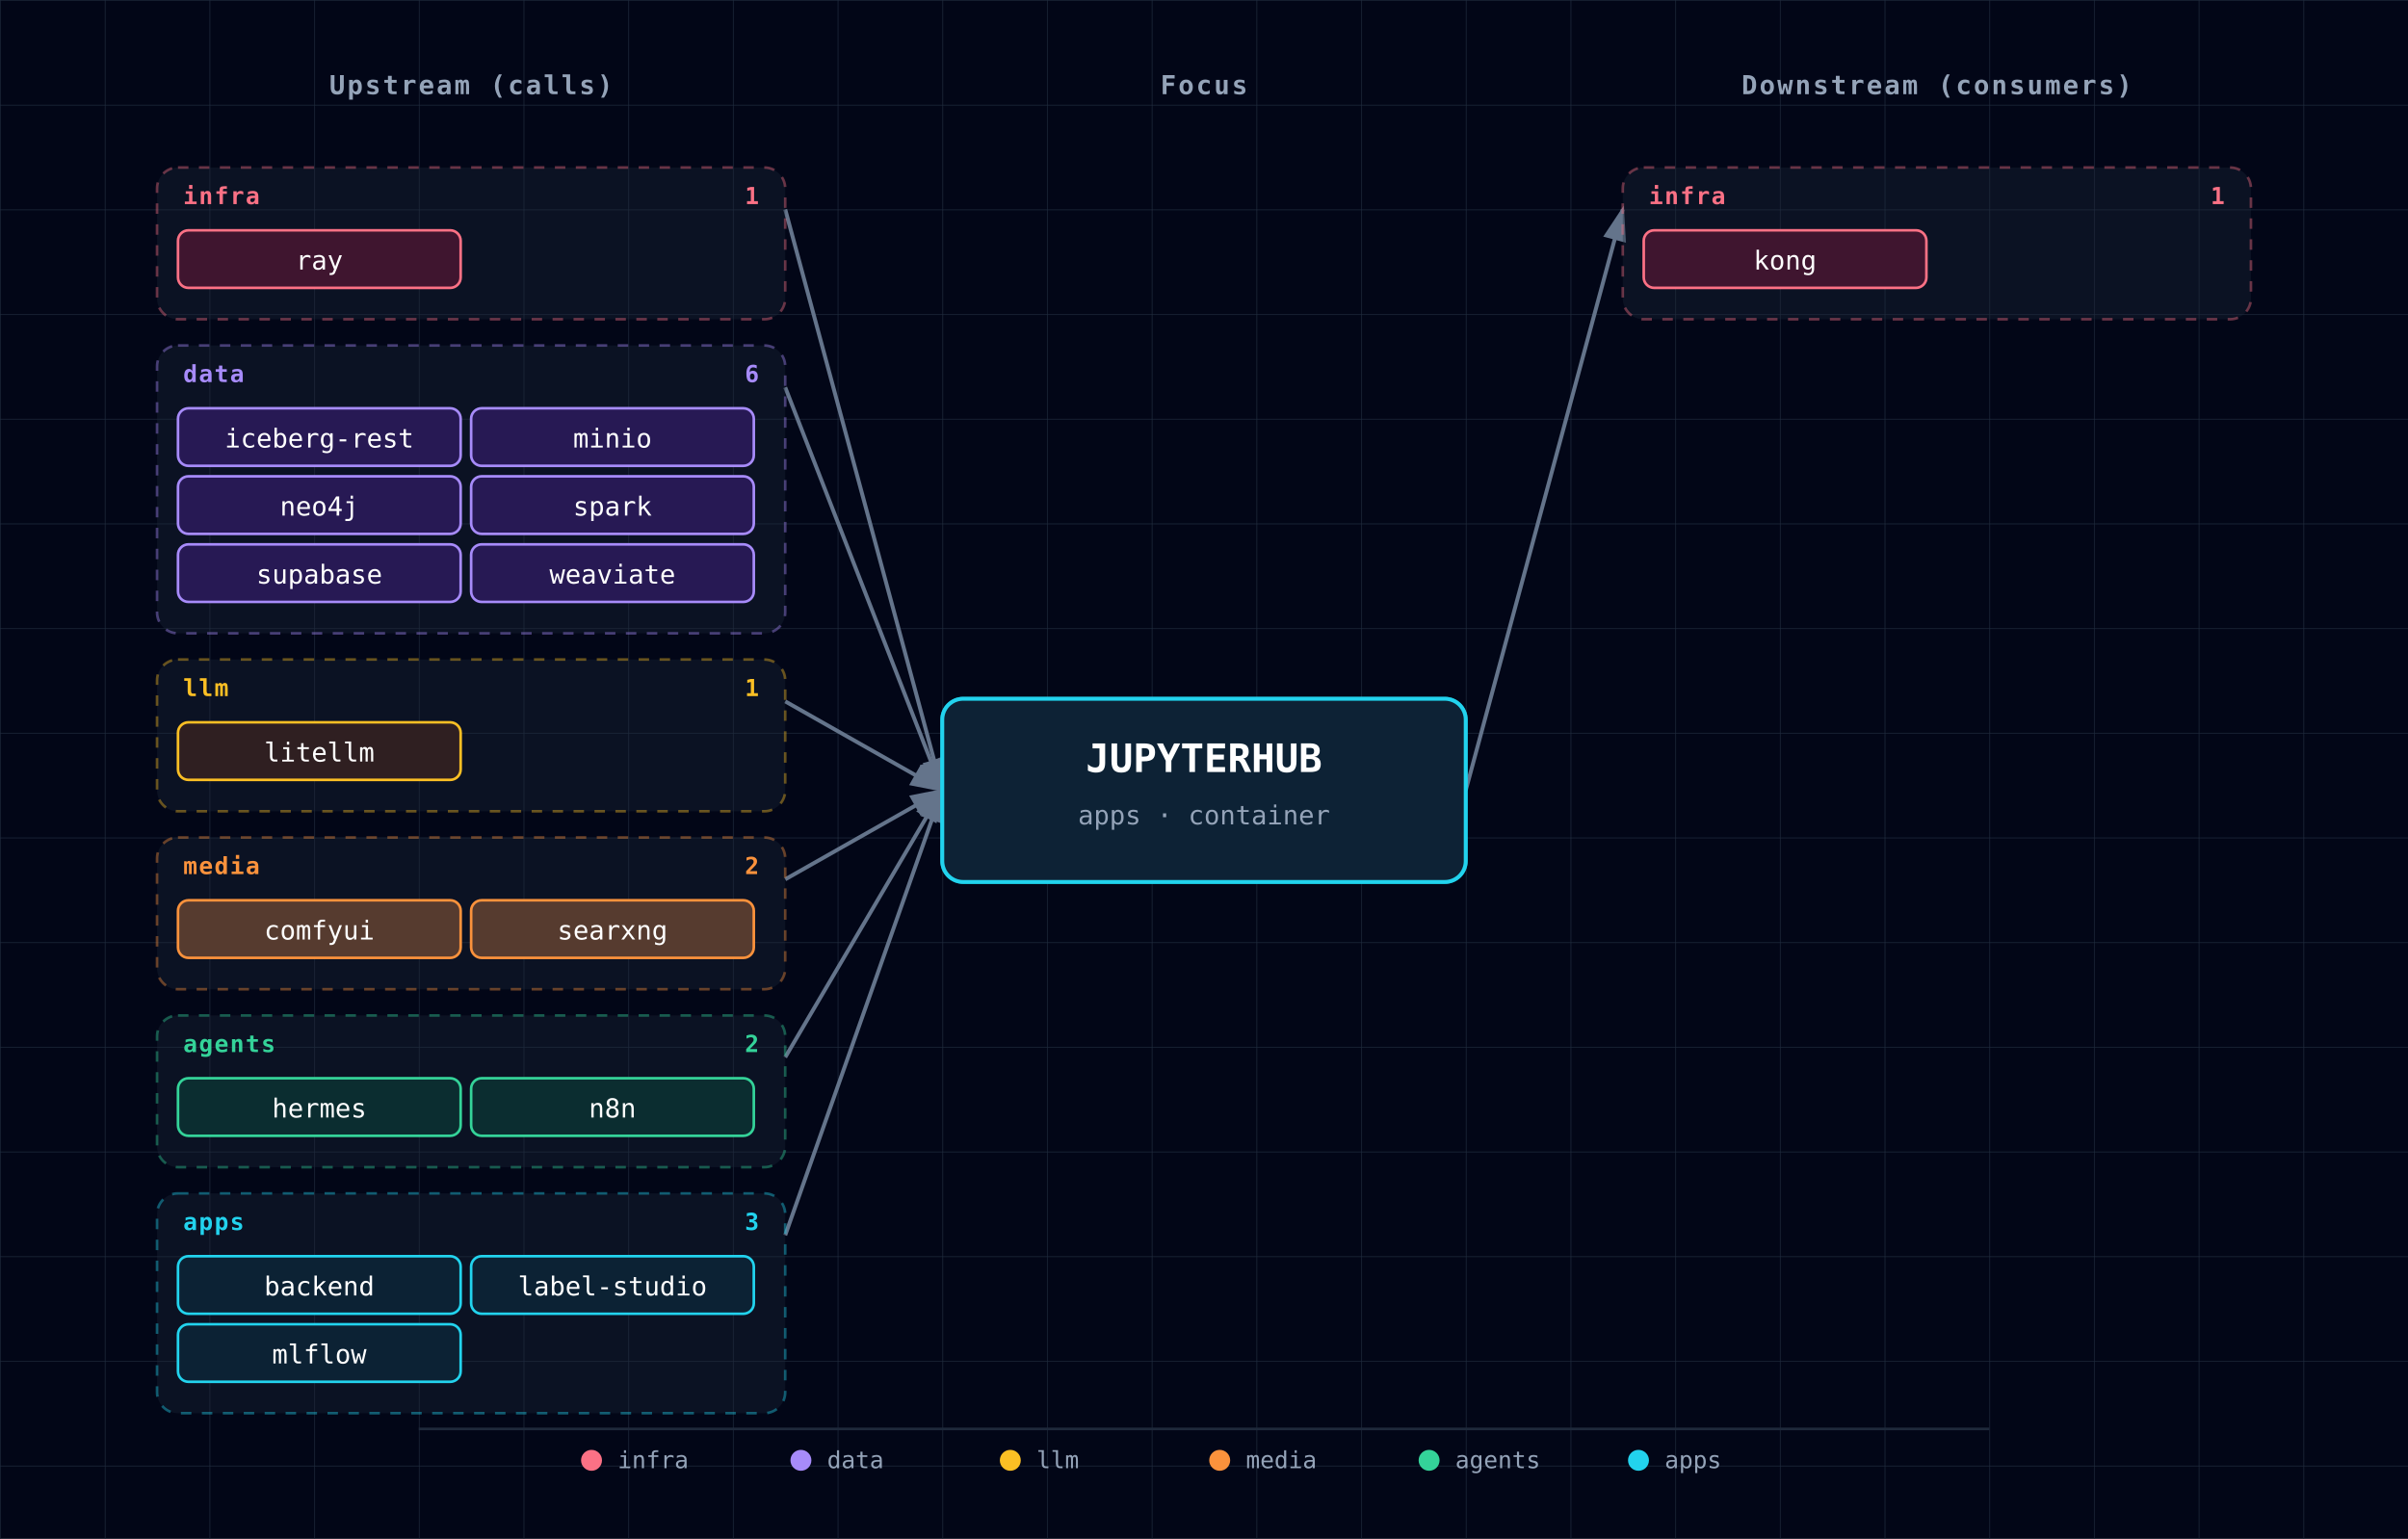
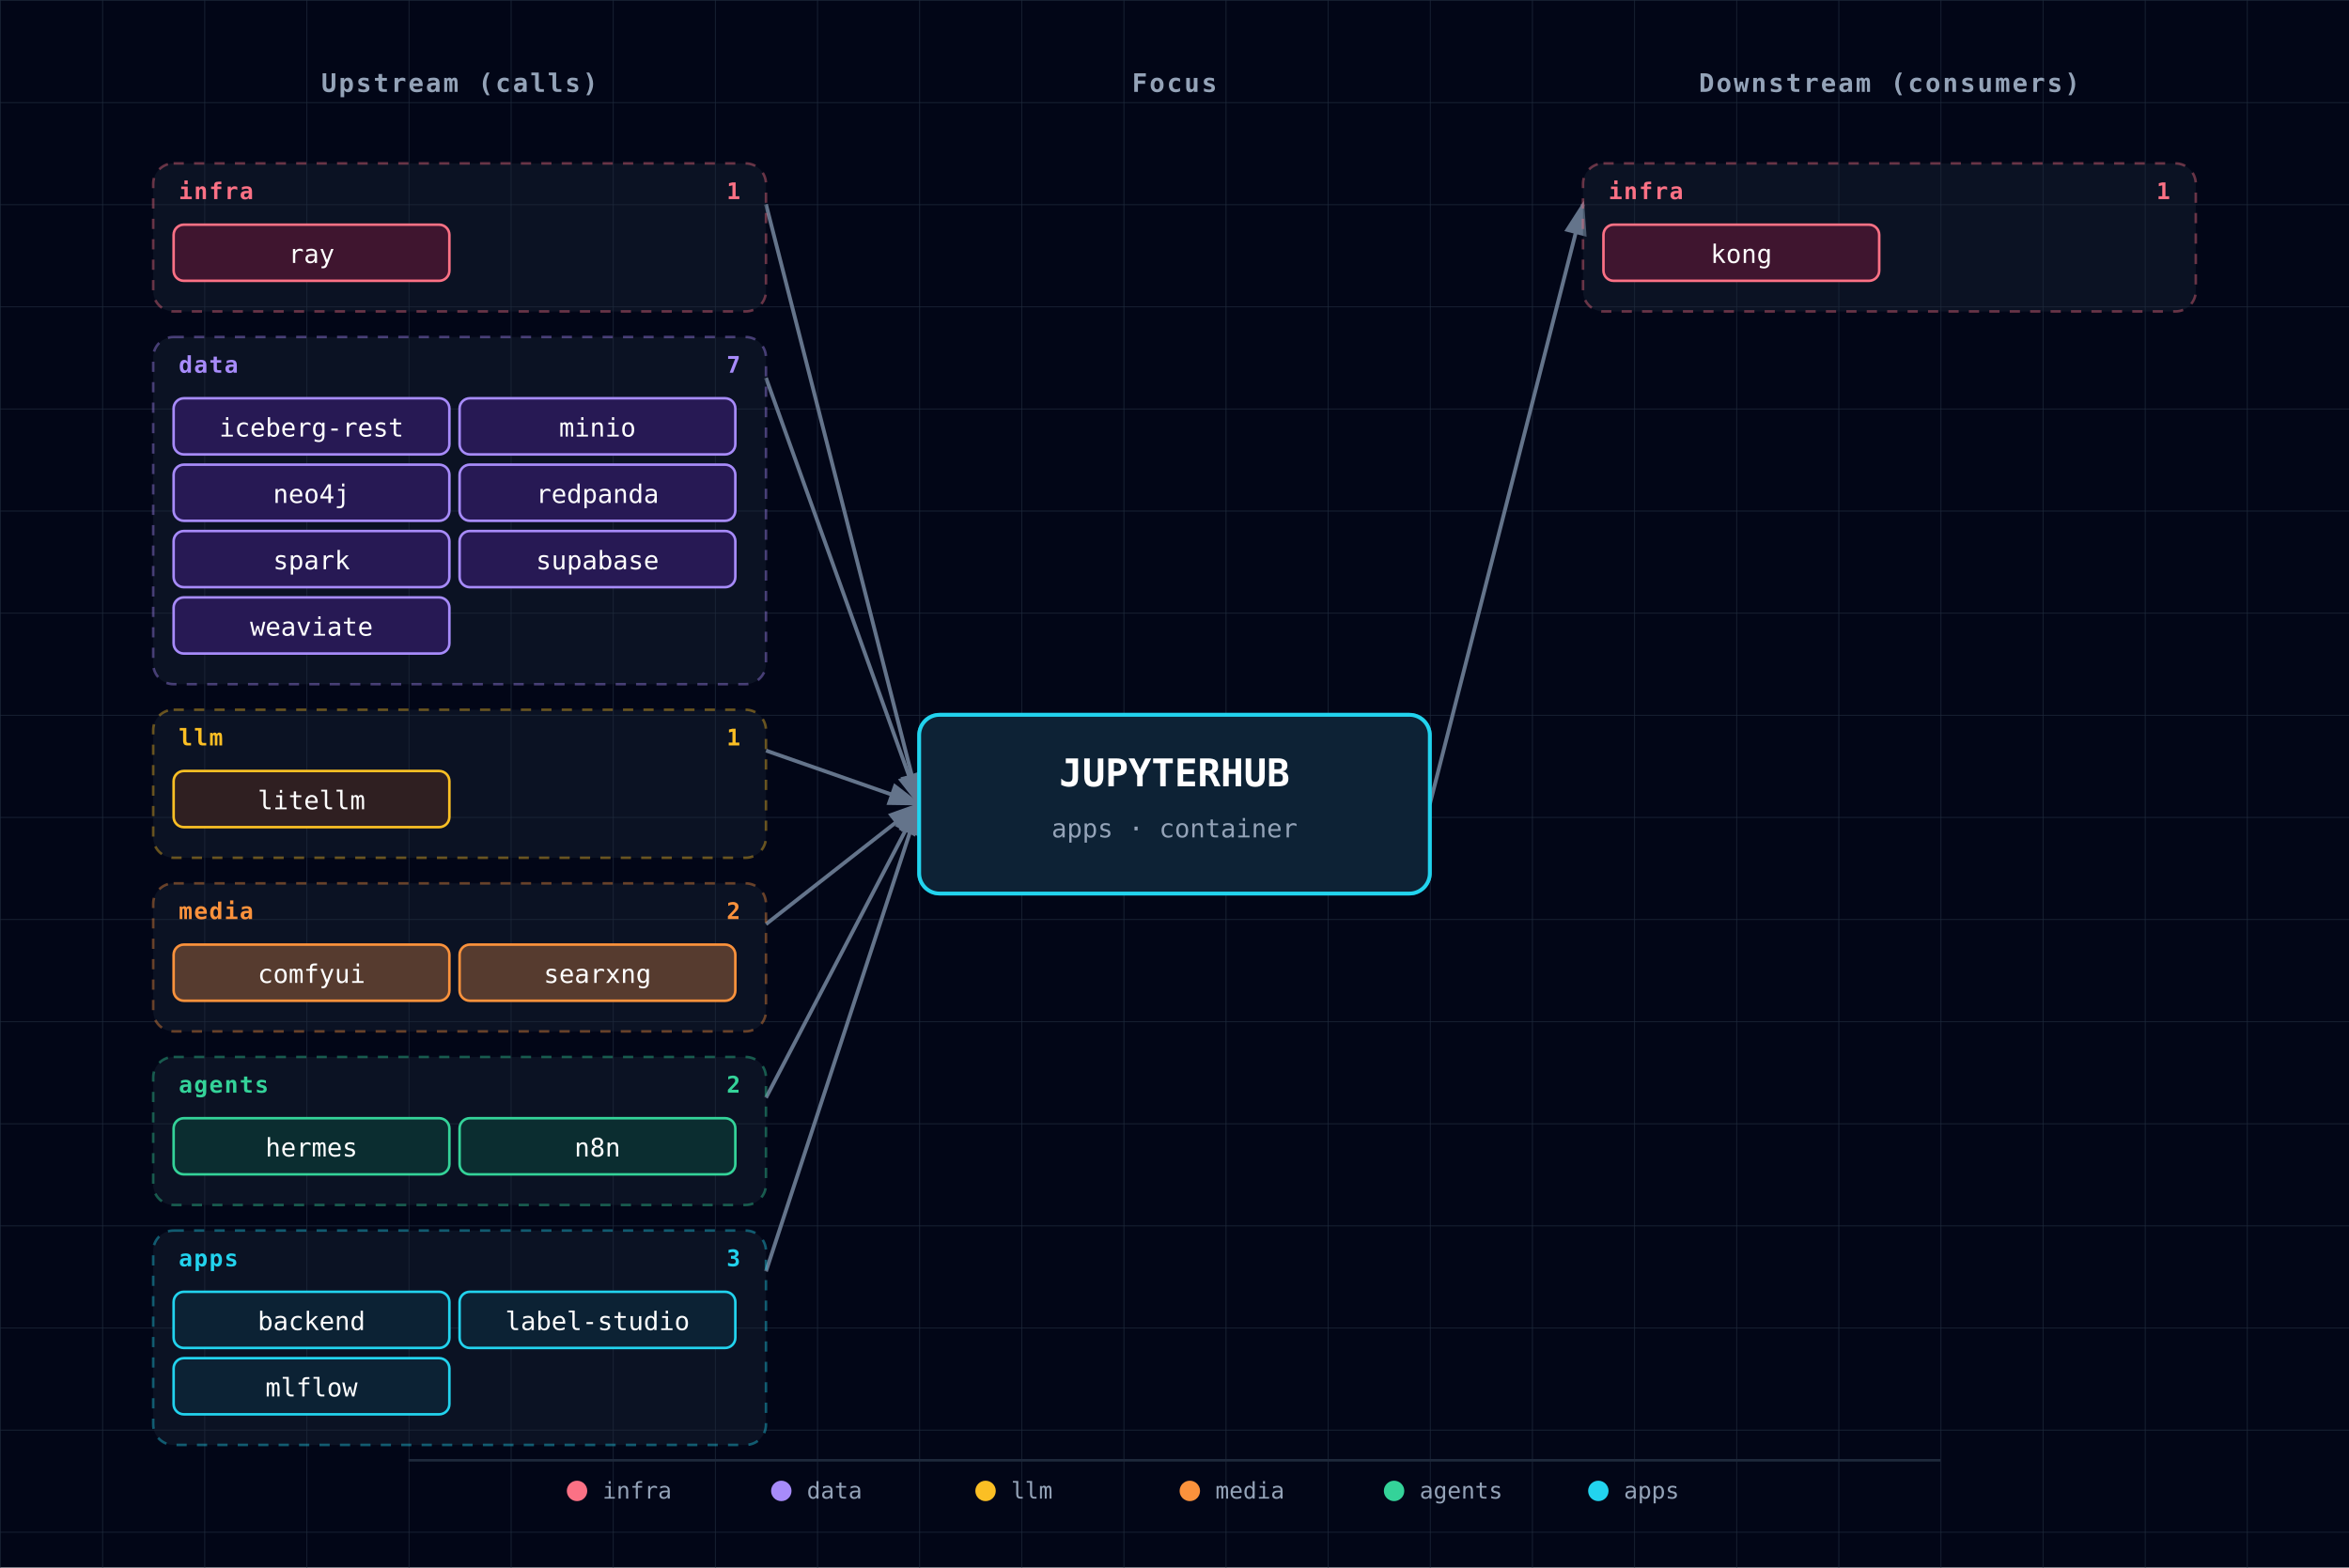
- <svg xmlns="http://www.w3.org/2000/svg" viewBox="0 0 920 588" font-family="'JetBrains Mono', 'Fira Code', Menlo, Consolas, monospace">
+ <svg xmlns="http://www.w3.org/2000/svg" viewBox="0 0 920 614" font-family="'JetBrains Mono', 'Fira Code', Menlo, Consolas, monospace">
  <defs>
    <pattern id="grid" width="40" height="40" patternUnits="userSpaceOnUse">
      <path d="M 40 0 L 0 0 0 40" fill="none" stroke="#1e293b" stroke-width="0.5" />
    </pattern>
    <marker id="arrowhead" markerWidth="9" markerHeight="6" refX="8" refY="3" orient="auto">
      <polygon points="0 0, 9 3, 0 6" fill="#64748b" />
    </marker>
    <filter id="focus-glow" x="-50%" y="-50%" width="200%" height="200%">
      <feGaussianBlur in="SourceAlpha" stdDeviation="6" />
      <feFlood flood-color="#22d3ee" flood-opacity="0.6" />
      <feComposite in2="SourceAlpha" operator="in" />
      <feMerge>
        <feMergeNode />
        <feMergeNode in="SourceGraphic" />
      </feMerge>
    </filter>
  </defs>
-   <rect width="920" height="588" fill="#020617" />
-   <rect width="920" height="588" fill="url(#grid)" />
+   <rect width="920" height="614" fill="#020617" />
+   <rect width="920" height="614" fill="url(#grid)" />
  <text x="180" y="36" fill="#94a3b8" font-size="10" font-weight="600" text-anchor="middle" letter-spacing="0.08em">Upstream (calls)</text>
  <text x="460" y="36" fill="#94a3b8" font-size="10" font-weight="600" text-anchor="middle" letter-spacing="0.08em">Focus</text>
  <text x="740" y="36" fill="#94a3b8" font-size="10" font-weight="600" text-anchor="middle" letter-spacing="0.08em">Downstream (consumers)</text>
-   <line x1="300" y1="80" x2="360" y2="302" stroke="#64748b" stroke-width="1.5" marker-end="url(#arrowhead)" />
-   <line x1="300" y1="148" x2="360" y2="302" stroke="#64748b" stroke-width="1.5" marker-end="url(#arrowhead)" />
-   <line x1="300" y1="268" x2="360" y2="302" stroke="#64748b" stroke-width="1.5" marker-end="url(#arrowhead)" />
-   <line x1="300" y1="336" x2="360" y2="302" stroke="#64748b" stroke-width="1.5" marker-end="url(#arrowhead)" />
-   <line x1="300" y1="404" x2="360" y2="302" stroke="#64748b" stroke-width="1.5" marker-end="url(#arrowhead)" />
-   <line x1="300" y1="472" x2="360" y2="302" stroke="#64748b" stroke-width="1.5" marker-end="url(#arrowhead)" />
-   <line x1="560" y1="302" x2="620" y2="80" stroke="#64748b" stroke-width="1.5" marker-end="url(#arrowhead)" />
+   <line x1="300" y1="80" x2="360" y2="315" stroke="#64748b" stroke-width="1.5" marker-end="url(#arrowhead)" />
+   <line x1="300" y1="148" x2="360" y2="315" stroke="#64748b" stroke-width="1.5" marker-end="url(#arrowhead)" />
+   <line x1="300" y1="294" x2="360" y2="315" stroke="#64748b" stroke-width="1.5" marker-end="url(#arrowhead)" />
+   <line x1="300" y1="362" x2="360" y2="315" stroke="#64748b" stroke-width="1.5" marker-end="url(#arrowhead)" />
+   <line x1="300" y1="430" x2="360" y2="315" stroke="#64748b" stroke-width="1.5" marker-end="url(#arrowhead)" />
+   <line x1="300" y1="498" x2="360" y2="315" stroke="#64748b" stroke-width="1.5" marker-end="url(#arrowhead)" />
+   <line x1="560" y1="315" x2="620" y2="80" stroke="#64748b" stroke-width="1.5" marker-end="url(#arrowhead)" />
  <g>
    <g class="cluster">
      <rect x="60" y="64" width="240" height="58" rx="8" fill="rgba(30,41,59,0.35)" stroke="#fb7185" stroke-width="1" stroke-dasharray="4,4" stroke-opacity="0.4" />
      <text x="70" y="78" fill="#fb7185" font-size="9" font-weight="700" text-anchor="start" style="letter-spacing:0.06em;text-transform:uppercase;">infra</text>
      <text x="290" y="78" fill="#fb7185" font-size="9" font-weight="600" text-anchor="end">1</text>
    </g>
    <g>
      <rect x="68" y="88" width="108" height="22" rx="4" fill="#0f172a" />
      <rect x="68" y="88" width="108" height="22" rx="4" fill="rgba(136, 19, 55, 0.4)" stroke="#fb7185" stroke-width="1" />
      <text x="122" y="103" fill="white" font-size="10" text-anchor="middle">ray</text>
    </g>
    <g class="cluster">
-       <rect x="60" y="132" width="240" height="110" rx="8" fill="rgba(30,41,59,0.35)" stroke="#a78bfa" stroke-width="1" stroke-dasharray="4,4" stroke-opacity="0.4" />
+       <rect x="60" y="132" width="240" height="136" rx="8" fill="rgba(30,41,59,0.35)" stroke="#a78bfa" stroke-width="1" stroke-dasharray="4,4" stroke-opacity="0.4" />
      <text x="70" y="146" fill="#a78bfa" font-size="9" font-weight="700" text-anchor="start" style="letter-spacing:0.06em;text-transform:uppercase;">data</text>
-       <text x="290" y="146" fill="#a78bfa" font-size="9" font-weight="600" text-anchor="end">6</text>
+       <text x="290" y="146" fill="#a78bfa" font-size="9" font-weight="600" text-anchor="end">7</text>
    </g>
    <g>
      <rect x="68" y="156" width="108" height="22" rx="4" fill="#0f172a" />
      <rect x="68" y="156" width="108" height="22" rx="4" fill="rgba(76, 29, 149, 0.4)" stroke="#a78bfa" stroke-width="1" />
      <text x="122" y="171" fill="white" font-size="10" text-anchor="middle">iceberg-rest</text>
    </g>
    <g>
      <rect x="180" y="156" width="108" height="22" rx="4" fill="#0f172a" />
      <rect x="180" y="156" width="108" height="22" rx="4" fill="rgba(76, 29, 149, 0.4)" stroke="#a78bfa" stroke-width="1" />
      <text x="234" y="171" fill="white" font-size="10" text-anchor="middle">minio</text>
    </g>
    <g>
      <rect x="68" y="182" width="108" height="22" rx="4" fill="#0f172a" />
      <rect x="68" y="182" width="108" height="22" rx="4" fill="rgba(76, 29, 149, 0.4)" stroke="#a78bfa" stroke-width="1" />
      <text x="122" y="197" fill="white" font-size="10" text-anchor="middle">neo4j</text>
    </g>
    <g>
      <rect x="180" y="182" width="108" height="22" rx="4" fill="#0f172a" />
      <rect x="180" y="182" width="108" height="22" rx="4" fill="rgba(76, 29, 149, 0.4)" stroke="#a78bfa" stroke-width="1" />
-       <text x="234" y="197" fill="white" font-size="10" text-anchor="middle">spark</text>
+       <text x="234" y="197" fill="white" font-size="10" text-anchor="middle">redpanda</text>
    </g>
    <g>
      <rect x="68" y="208" width="108" height="22" rx="4" fill="#0f172a" />
      <rect x="68" y="208" width="108" height="22" rx="4" fill="rgba(76, 29, 149, 0.4)" stroke="#a78bfa" stroke-width="1" />
-       <text x="122" y="223" fill="white" font-size="10" text-anchor="middle">supabase</text>
+       <text x="122" y="223" fill="white" font-size="10" text-anchor="middle">spark</text>
    </g>
    <g>
      <rect x="180" y="208" width="108" height="22" rx="4" fill="#0f172a" />
      <rect x="180" y="208" width="108" height="22" rx="4" fill="rgba(76, 29, 149, 0.4)" stroke="#a78bfa" stroke-width="1" />
-       <text x="234" y="223" fill="white" font-size="10" text-anchor="middle">weaviate</text>
+       <text x="234" y="223" fill="white" font-size="10" text-anchor="middle">supabase</text>
+     </g>
+     <g>
+       <rect x="68" y="234" width="108" height="22" rx="4" fill="#0f172a" />
+       <rect x="68" y="234" width="108" height="22" rx="4" fill="rgba(76, 29, 149, 0.4)" stroke="#a78bfa" stroke-width="1" />
+       <text x="122" y="249" fill="white" font-size="10" text-anchor="middle">weaviate</text>
    </g>
    <g class="cluster">
-       <rect x="60" y="252" width="240" height="58" rx="8" fill="rgba(30,41,59,0.35)" stroke="#fbbf24" stroke-width="1" stroke-dasharray="4,4" stroke-opacity="0.4" />
-       <text x="70" y="266" fill="#fbbf24" font-size="9" font-weight="700" text-anchor="start" style="letter-spacing:0.06em;text-transform:uppercase;">llm</text>
-       <text x="290" y="266" fill="#fbbf24" font-size="9" font-weight="600" text-anchor="end">1</text>
+       <rect x="60" y="278" width="240" height="58" rx="8" fill="rgba(30,41,59,0.35)" stroke="#fbbf24" stroke-width="1" stroke-dasharray="4,4" stroke-opacity="0.4" />
+       <text x="70" y="292" fill="#fbbf24" font-size="9" font-weight="700" text-anchor="start" style="letter-spacing:0.06em;text-transform:uppercase;">llm</text>
+       <text x="290" y="292" fill="#fbbf24" font-size="9" font-weight="600" text-anchor="end">1</text>
    </g>
    <g>
-       <rect x="68" y="276" width="108" height="22" rx="4" fill="#0f172a" />
-       <rect x="68" y="276" width="108" height="22" rx="4" fill="rgba(120, 53, 15, 0.3)" stroke="#fbbf24" stroke-width="1" />
-       <text x="122" y="291" fill="white" font-size="10" text-anchor="middle">litellm</text>
+       <rect x="68" y="302" width="108" height="22" rx="4" fill="#0f172a" />
+       <rect x="68" y="302" width="108" height="22" rx="4" fill="rgba(120, 53, 15, 0.3)" stroke="#fbbf24" stroke-width="1" />
+       <text x="122" y="317" fill="white" font-size="10" text-anchor="middle">litellm</text>
    </g>
    <g class="cluster">
-       <rect x="60" y="320" width="240" height="58" rx="8" fill="rgba(30,41,59,0.35)" stroke="#fb923c" stroke-width="1" stroke-dasharray="4,4" stroke-opacity="0.4" />
-       <text x="70" y="334" fill="#fb923c" font-size="9" font-weight="700" text-anchor="start" style="letter-spacing:0.06em;text-transform:uppercase;">media</text>
-       <text x="290" y="334" fill="#fb923c" font-size="9" font-weight="600" text-anchor="end">2</text>
+       <rect x="60" y="346" width="240" height="58" rx="8" fill="rgba(30,41,59,0.35)" stroke="#fb923c" stroke-width="1" stroke-dasharray="4,4" stroke-opacity="0.4" />
+       <text x="70" y="360" fill="#fb923c" font-size="9" font-weight="700" text-anchor="start" style="letter-spacing:0.06em;text-transform:uppercase;">media</text>
+       <text x="290" y="360" fill="#fb923c" font-size="9" font-weight="600" text-anchor="end">2</text>
    </g>
    <g>
-       <rect x="68" y="344" width="108" height="22" rx="4" fill="#0f172a" />
-       <rect x="68" y="344" width="108" height="22" rx="4" fill="rgba(251, 146, 60, 0.3)" stroke="#fb923c" stroke-width="1" />
-       <text x="122" y="359" fill="white" font-size="10" text-anchor="middle">comfyui</text>
+       <rect x="68" y="370" width="108" height="22" rx="4" fill="#0f172a" />
+       <rect x="68" y="370" width="108" height="22" rx="4" fill="rgba(251, 146, 60, 0.3)" stroke="#fb923c" stroke-width="1" />
+       <text x="122" y="385" fill="white" font-size="10" text-anchor="middle">comfyui</text>
    </g>
    <g>
-       <rect x="180" y="344" width="108" height="22" rx="4" fill="#0f172a" />
-       <rect x="180" y="344" width="108" height="22" rx="4" fill="rgba(251, 146, 60, 0.3)" stroke="#fb923c" stroke-width="1" />
-       <text x="234" y="359" fill="white" font-size="10" text-anchor="middle">searxng</text>
+       <rect x="180" y="370" width="108" height="22" rx="4" fill="#0f172a" />
+       <rect x="180" y="370" width="108" height="22" rx="4" fill="rgba(251, 146, 60, 0.3)" stroke="#fb923c" stroke-width="1" />
+       <text x="234" y="385" fill="white" font-size="10" text-anchor="middle">searxng</text>
    </g>
    <g class="cluster">
-       <rect x="60" y="388" width="240" height="58" rx="8" fill="rgba(30,41,59,0.35)" stroke="#34d399" stroke-width="1" stroke-dasharray="4,4" stroke-opacity="0.4" />
-       <text x="70" y="402" fill="#34d399" font-size="9" font-weight="700" text-anchor="start" style="letter-spacing:0.06em;text-transform:uppercase;">agents</text>
-       <text x="290" y="402" fill="#34d399" font-size="9" font-weight="600" text-anchor="end">2</text>
+       <rect x="60" y="414" width="240" height="58" rx="8" fill="rgba(30,41,59,0.35)" stroke="#34d399" stroke-width="1" stroke-dasharray="4,4" stroke-opacity="0.4" />
+       <text x="70" y="428" fill="#34d399" font-size="9" font-weight="700" text-anchor="start" style="letter-spacing:0.06em;text-transform:uppercase;">agents</text>
+       <text x="290" y="428" fill="#34d399" font-size="9" font-weight="600" text-anchor="end">2</text>
    </g>
    <g>
-       <rect x="68" y="412" width="108" height="22" rx="4" fill="#0f172a" />
-       <rect x="68" y="412" width="108" height="22" rx="4" fill="rgba(6, 78, 59, 0.4)" stroke="#34d399" stroke-width="1" />
-       <text x="122" y="427" fill="white" font-size="10" text-anchor="middle">hermes</text>
+       <rect x="68" y="438" width="108" height="22" rx="4" fill="#0f172a" />
+       <rect x="68" y="438" width="108" height="22" rx="4" fill="rgba(6, 78, 59, 0.4)" stroke="#34d399" stroke-width="1" />
+       <text x="122" y="453" fill="white" font-size="10" text-anchor="middle">hermes</text>
    </g>
    <g>
-       <rect x="180" y="412" width="108" height="22" rx="4" fill="#0f172a" />
-       <rect x="180" y="412" width="108" height="22" rx="4" fill="rgba(6, 78, 59, 0.4)" stroke="#34d399" stroke-width="1" />
-       <text x="234" y="427" fill="white" font-size="10" text-anchor="middle">n8n</text>
+       <rect x="180" y="438" width="108" height="22" rx="4" fill="#0f172a" />
+       <rect x="180" y="438" width="108" height="22" rx="4" fill="rgba(6, 78, 59, 0.4)" stroke="#34d399" stroke-width="1" />
+       <text x="234" y="453" fill="white" font-size="10" text-anchor="middle">n8n</text>
    </g>
    <g class="cluster">
-       <rect x="60" y="456" width="240" height="84" rx="8" fill="rgba(30,41,59,0.35)" stroke="#22d3ee" stroke-width="1" stroke-dasharray="4,4" stroke-opacity="0.4" />
-       <text x="70" y="470" fill="#22d3ee" font-size="9" font-weight="700" text-anchor="start" style="letter-spacing:0.06em;text-transform:uppercase;">apps</text>
-       <text x="290" y="470" fill="#22d3ee" font-size="9" font-weight="600" text-anchor="end">3</text>
-     </g>
-     <g>
-       <rect x="68" y="480" width="108" height="22" rx="4" fill="#0f172a" />
-       <rect x="68" y="480" width="108" height="22" rx="4" fill="rgba(8, 51, 68, 0.4)" stroke="#22d3ee" stroke-width="1" />
-       <text x="122" y="495" fill="white" font-size="10" text-anchor="middle">backend</text>
-     </g>
-     <g>
-       <rect x="180" y="480" width="108" height="22" rx="4" fill="#0f172a" />
-       <rect x="180" y="480" width="108" height="22" rx="4" fill="rgba(8, 51, 68, 0.4)" stroke="#22d3ee" stroke-width="1" />
-       <text x="234" y="495" fill="white" font-size="10" text-anchor="middle">label-studio</text>
+       <rect x="60" y="482" width="240" height="84" rx="8" fill="rgba(30,41,59,0.35)" stroke="#22d3ee" stroke-width="1" stroke-dasharray="4,4" stroke-opacity="0.4" />
+       <text x="70" y="496" fill="#22d3ee" font-size="9" font-weight="700" text-anchor="start" style="letter-spacing:0.06em;text-transform:uppercase;">apps</text>
+       <text x="290" y="496" fill="#22d3ee" font-size="9" font-weight="600" text-anchor="end">3</text>
    </g>
    <g>
      <rect x="68" y="506" width="108" height="22" rx="4" fill="#0f172a" />
      <rect x="68" y="506" width="108" height="22" rx="4" fill="rgba(8, 51, 68, 0.4)" stroke="#22d3ee" stroke-width="1" />
-       <text x="122" y="521" fill="white" font-size="10" text-anchor="middle">mlflow</text>
+       <text x="122" y="521" fill="white" font-size="10" text-anchor="middle">backend</text>
+     </g>
+     <g>
+       <rect x="180" y="506" width="108" height="22" rx="4" fill="#0f172a" />
+       <rect x="180" y="506" width="108" height="22" rx="4" fill="rgba(8, 51, 68, 0.4)" stroke="#22d3ee" stroke-width="1" />
+       <text x="234" y="521" fill="white" font-size="10" text-anchor="middle">label-studio</text>
+     </g>
+     <g>
+       <rect x="68" y="532" width="108" height="22" rx="4" fill="#0f172a" />
+       <rect x="68" y="532" width="108" height="22" rx="4" fill="rgba(8, 51, 68, 0.4)" stroke="#22d3ee" stroke-width="1" />
+       <text x="122" y="547" fill="white" font-size="10" text-anchor="middle">mlflow</text>
    </g>
  </g>
  <g>
    <g class="cluster">
      <rect x="620" y="64" width="240" height="58" rx="8" fill="rgba(30,41,59,0.35)" stroke="#fb7185" stroke-width="1" stroke-dasharray="4,4" stroke-opacity="0.4" />
      <text x="630" y="78" fill="#fb7185" font-size="9" font-weight="700" text-anchor="start" style="letter-spacing:0.06em;text-transform:uppercase;">infra</text>
      <text x="850" y="78" fill="#fb7185" font-size="9" font-weight="600" text-anchor="end">1</text>
    </g>
    <g>
      <rect x="628" y="88" width="108" height="22" rx="4" fill="#0f172a" />
      <rect x="628" y="88" width="108" height="22" rx="4" fill="rgba(136, 19, 55, 0.4)" stroke="#fb7185" stroke-width="1" />
      <text x="682" y="103" fill="white" font-size="10" text-anchor="middle">kong</text>
    </g>
  </g>
  <g class="focus" filter="url(#focus-glow)">
-     <rect x="360" y="267" width="200" height="70" rx="8" fill="#0f172a" />
-     <rect x="360" y="267" width="200" height="70" rx="8" fill="rgba(8, 51, 68, 0.4)" stroke="#22d3ee" stroke-width="1.5" />
-     <text x="460" y="295" fill="white" font-size="15" font-weight="700" text-anchor="middle">JUPYTERHUB</text>
-     <text x="460" y="315" fill="#94a3b8" font-size="10" text-anchor="middle">apps · container</text>
+     <rect x="360" y="280" width="200" height="70" rx="8" fill="#0f172a" />
+     <rect x="360" y="280" width="200" height="70" rx="8" fill="rgba(8, 51, 68, 0.4)" stroke="#22d3ee" stroke-width="1.5" />
+     <text x="460" y="308" fill="white" font-size="15" font-weight="700" text-anchor="middle">JUPYTERHUB</text>
+     <text x="460" y="328" fill="#94a3b8" font-size="10" text-anchor="middle">apps · container</text>
  </g>
  <g class="legend">
-     <line x1="160" y1="546" x2="760" y2="546" stroke="#1e293b" stroke-width="1" />
-     <circle cx="226" cy="558" r="4" fill="#fb7185" />
-     <text x="236" y="561" fill="#94a3b8" font-size="9" font-weight="400" text-anchor="start">infra</text>
-     <circle cx="306" cy="558" r="4" fill="#a78bfa" />
-     <text x="316" y="561" fill="#94a3b8" font-size="9" font-weight="400" text-anchor="start">data</text>
-     <circle cx="386" cy="558" r="4" fill="#fbbf24" />
-     <text x="396" y="561" fill="#94a3b8" font-size="9" font-weight="400" text-anchor="start">llm</text>
-     <circle cx="466" cy="558" r="4" fill="#fb923c" />
-     <text x="476" y="561" fill="#94a3b8" font-size="9" font-weight="400" text-anchor="start">media</text>
-     <circle cx="546" cy="558" r="4" fill="#34d399" />
-     <text x="556" y="561" fill="#94a3b8" font-size="9" font-weight="400" text-anchor="start">agents</text>
-     <circle cx="626" cy="558" r="4" fill="#22d3ee" />
-     <text x="636" y="561" fill="#94a3b8" font-size="9" font-weight="400" text-anchor="start">apps</text>
+     <line x1="160" y1="572" x2="760" y2="572" stroke="#1e293b" stroke-width="1" />
+     <circle cx="226" cy="584" r="4" fill="#fb7185" />
+     <text x="236" y="587" fill="#94a3b8" font-size="9" font-weight="400" text-anchor="start">infra</text>
+     <circle cx="306" cy="584" r="4" fill="#a78bfa" />
+     <text x="316" y="587" fill="#94a3b8" font-size="9" font-weight="400" text-anchor="start">data</text>
+     <circle cx="386" cy="584" r="4" fill="#fbbf24" />
+     <text x="396" y="587" fill="#94a3b8" font-size="9" font-weight="400" text-anchor="start">llm</text>
+     <circle cx="466" cy="584" r="4" fill="#fb923c" />
+     <text x="476" y="587" fill="#94a3b8" font-size="9" font-weight="400" text-anchor="start">media</text>
+     <circle cx="546" cy="584" r="4" fill="#34d399" />
+     <text x="556" y="587" fill="#94a3b8" font-size="9" font-weight="400" text-anchor="start">agents</text>
+     <circle cx="626" cy="584" r="4" fill="#22d3ee" />
+     <text x="636" y="587" fill="#94a3b8" font-size="9" font-weight="400" text-anchor="start">apps</text>
  </g>
</svg>
